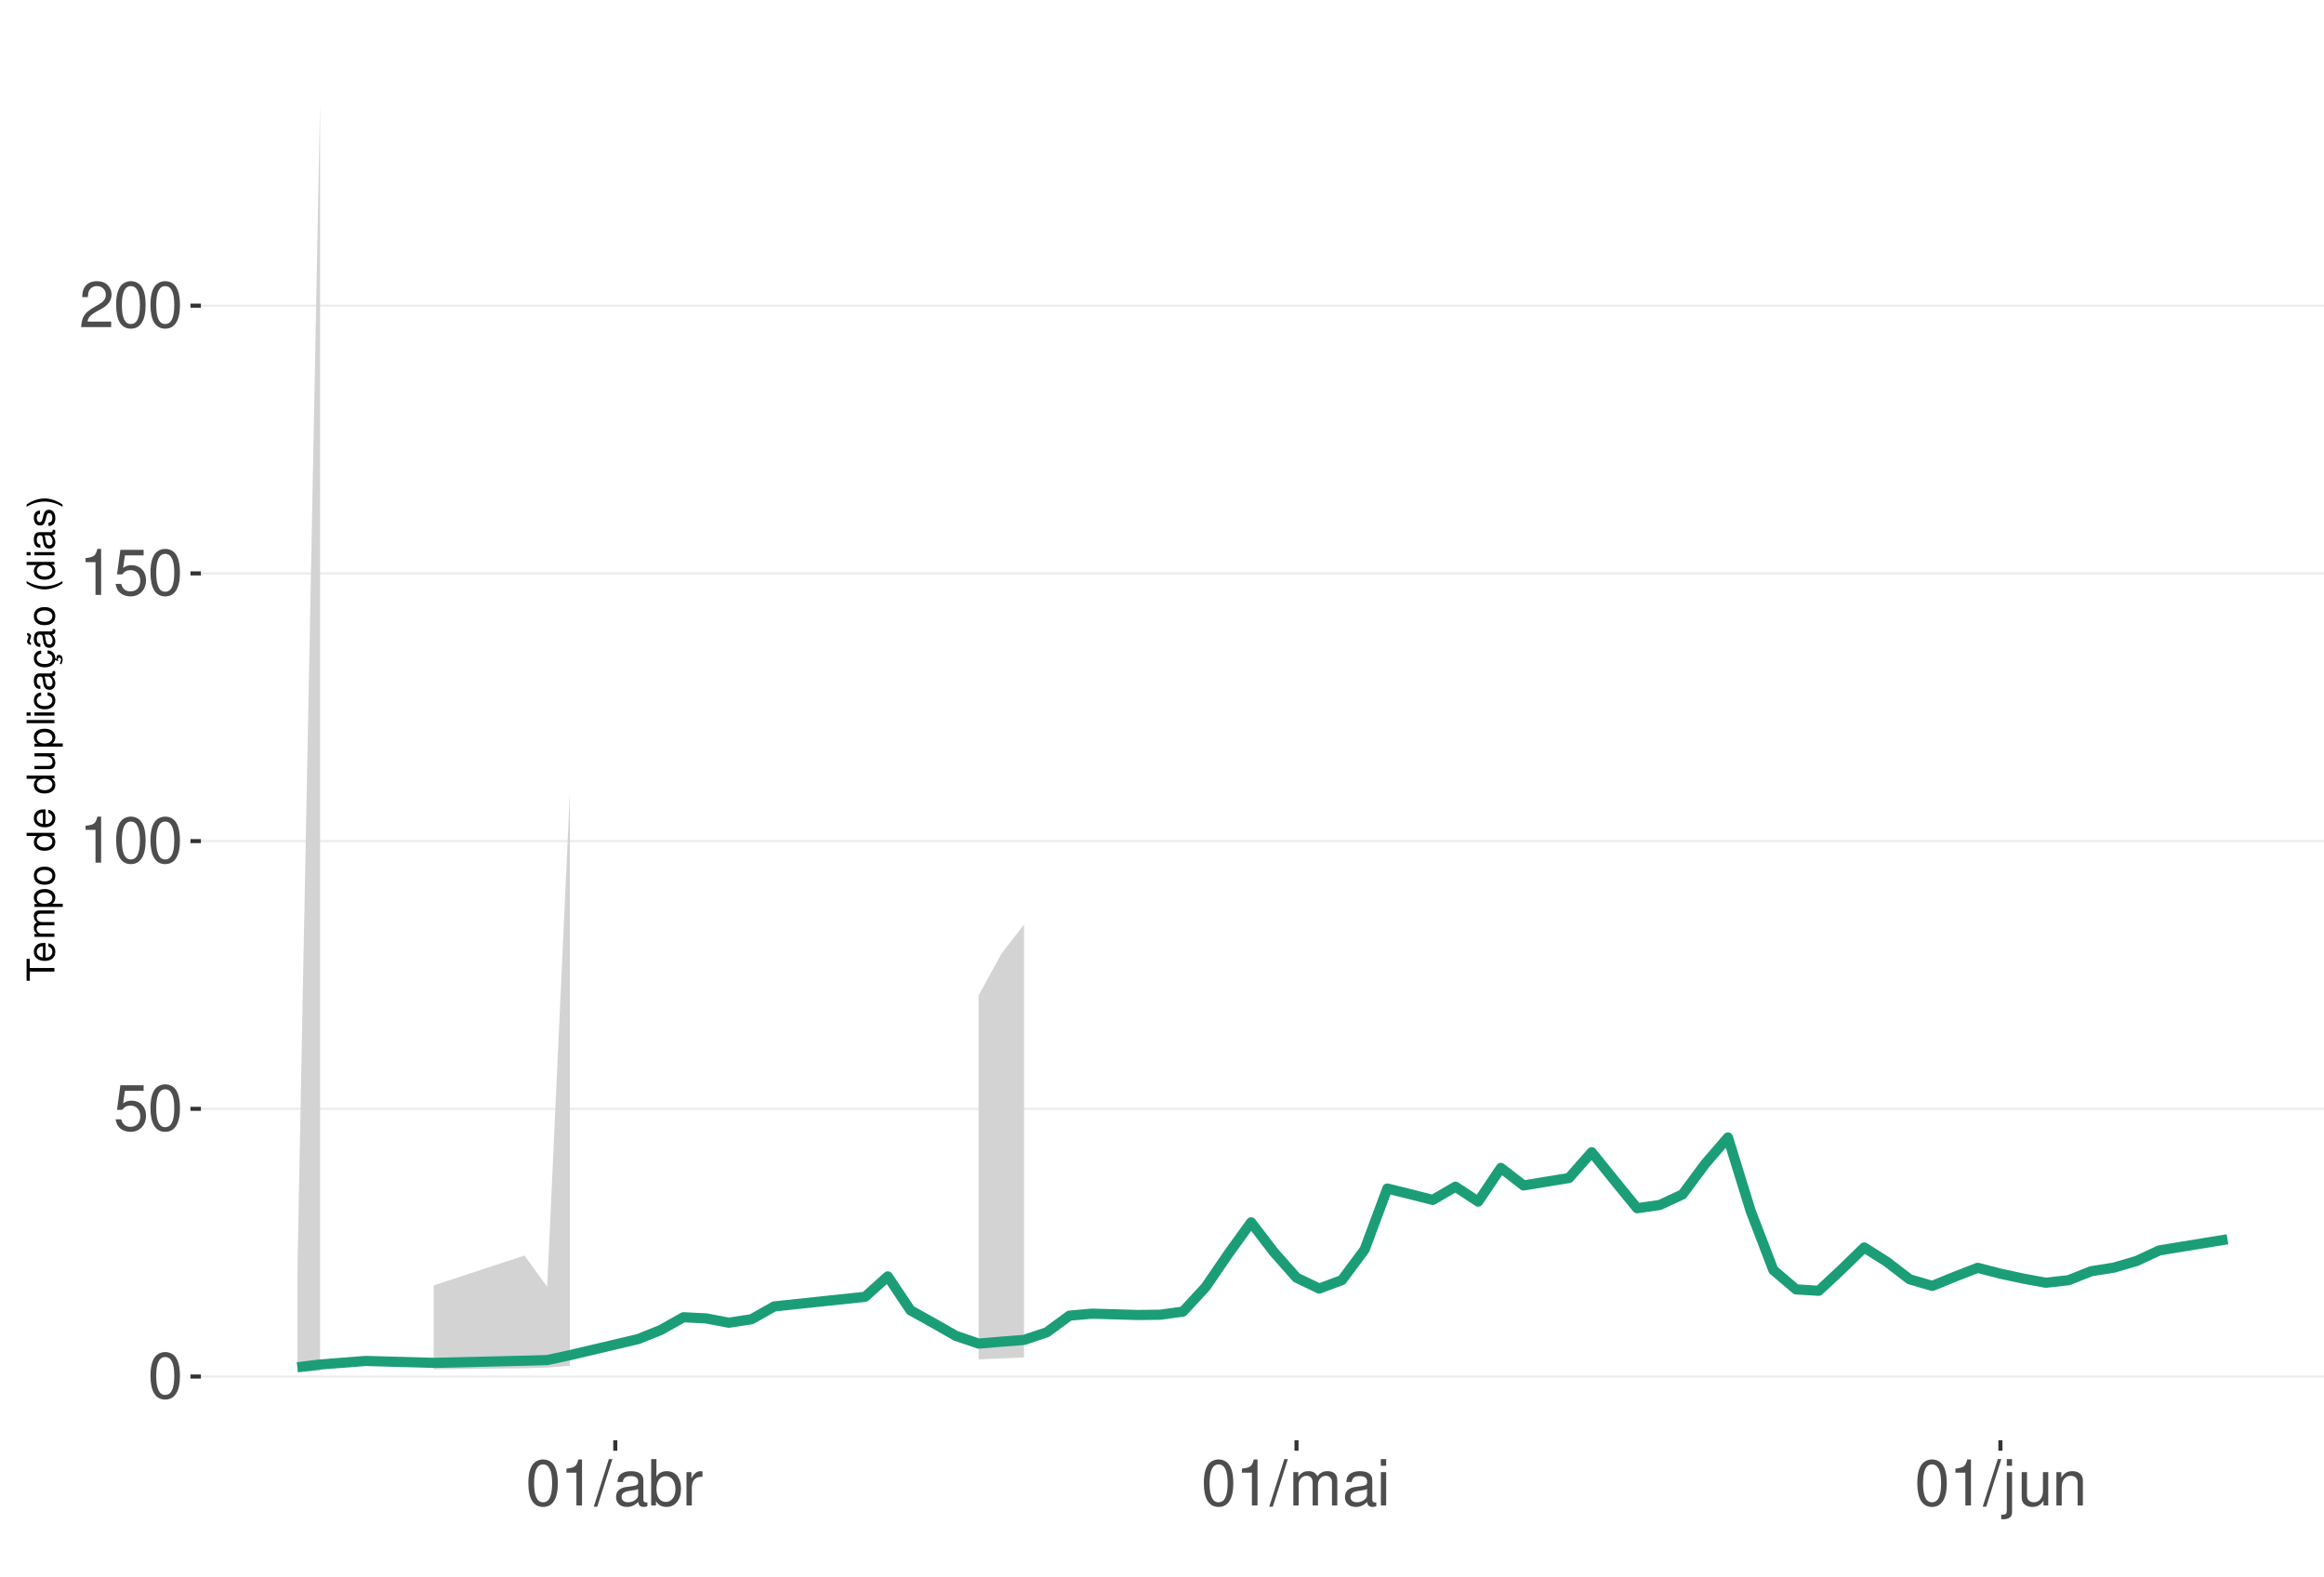
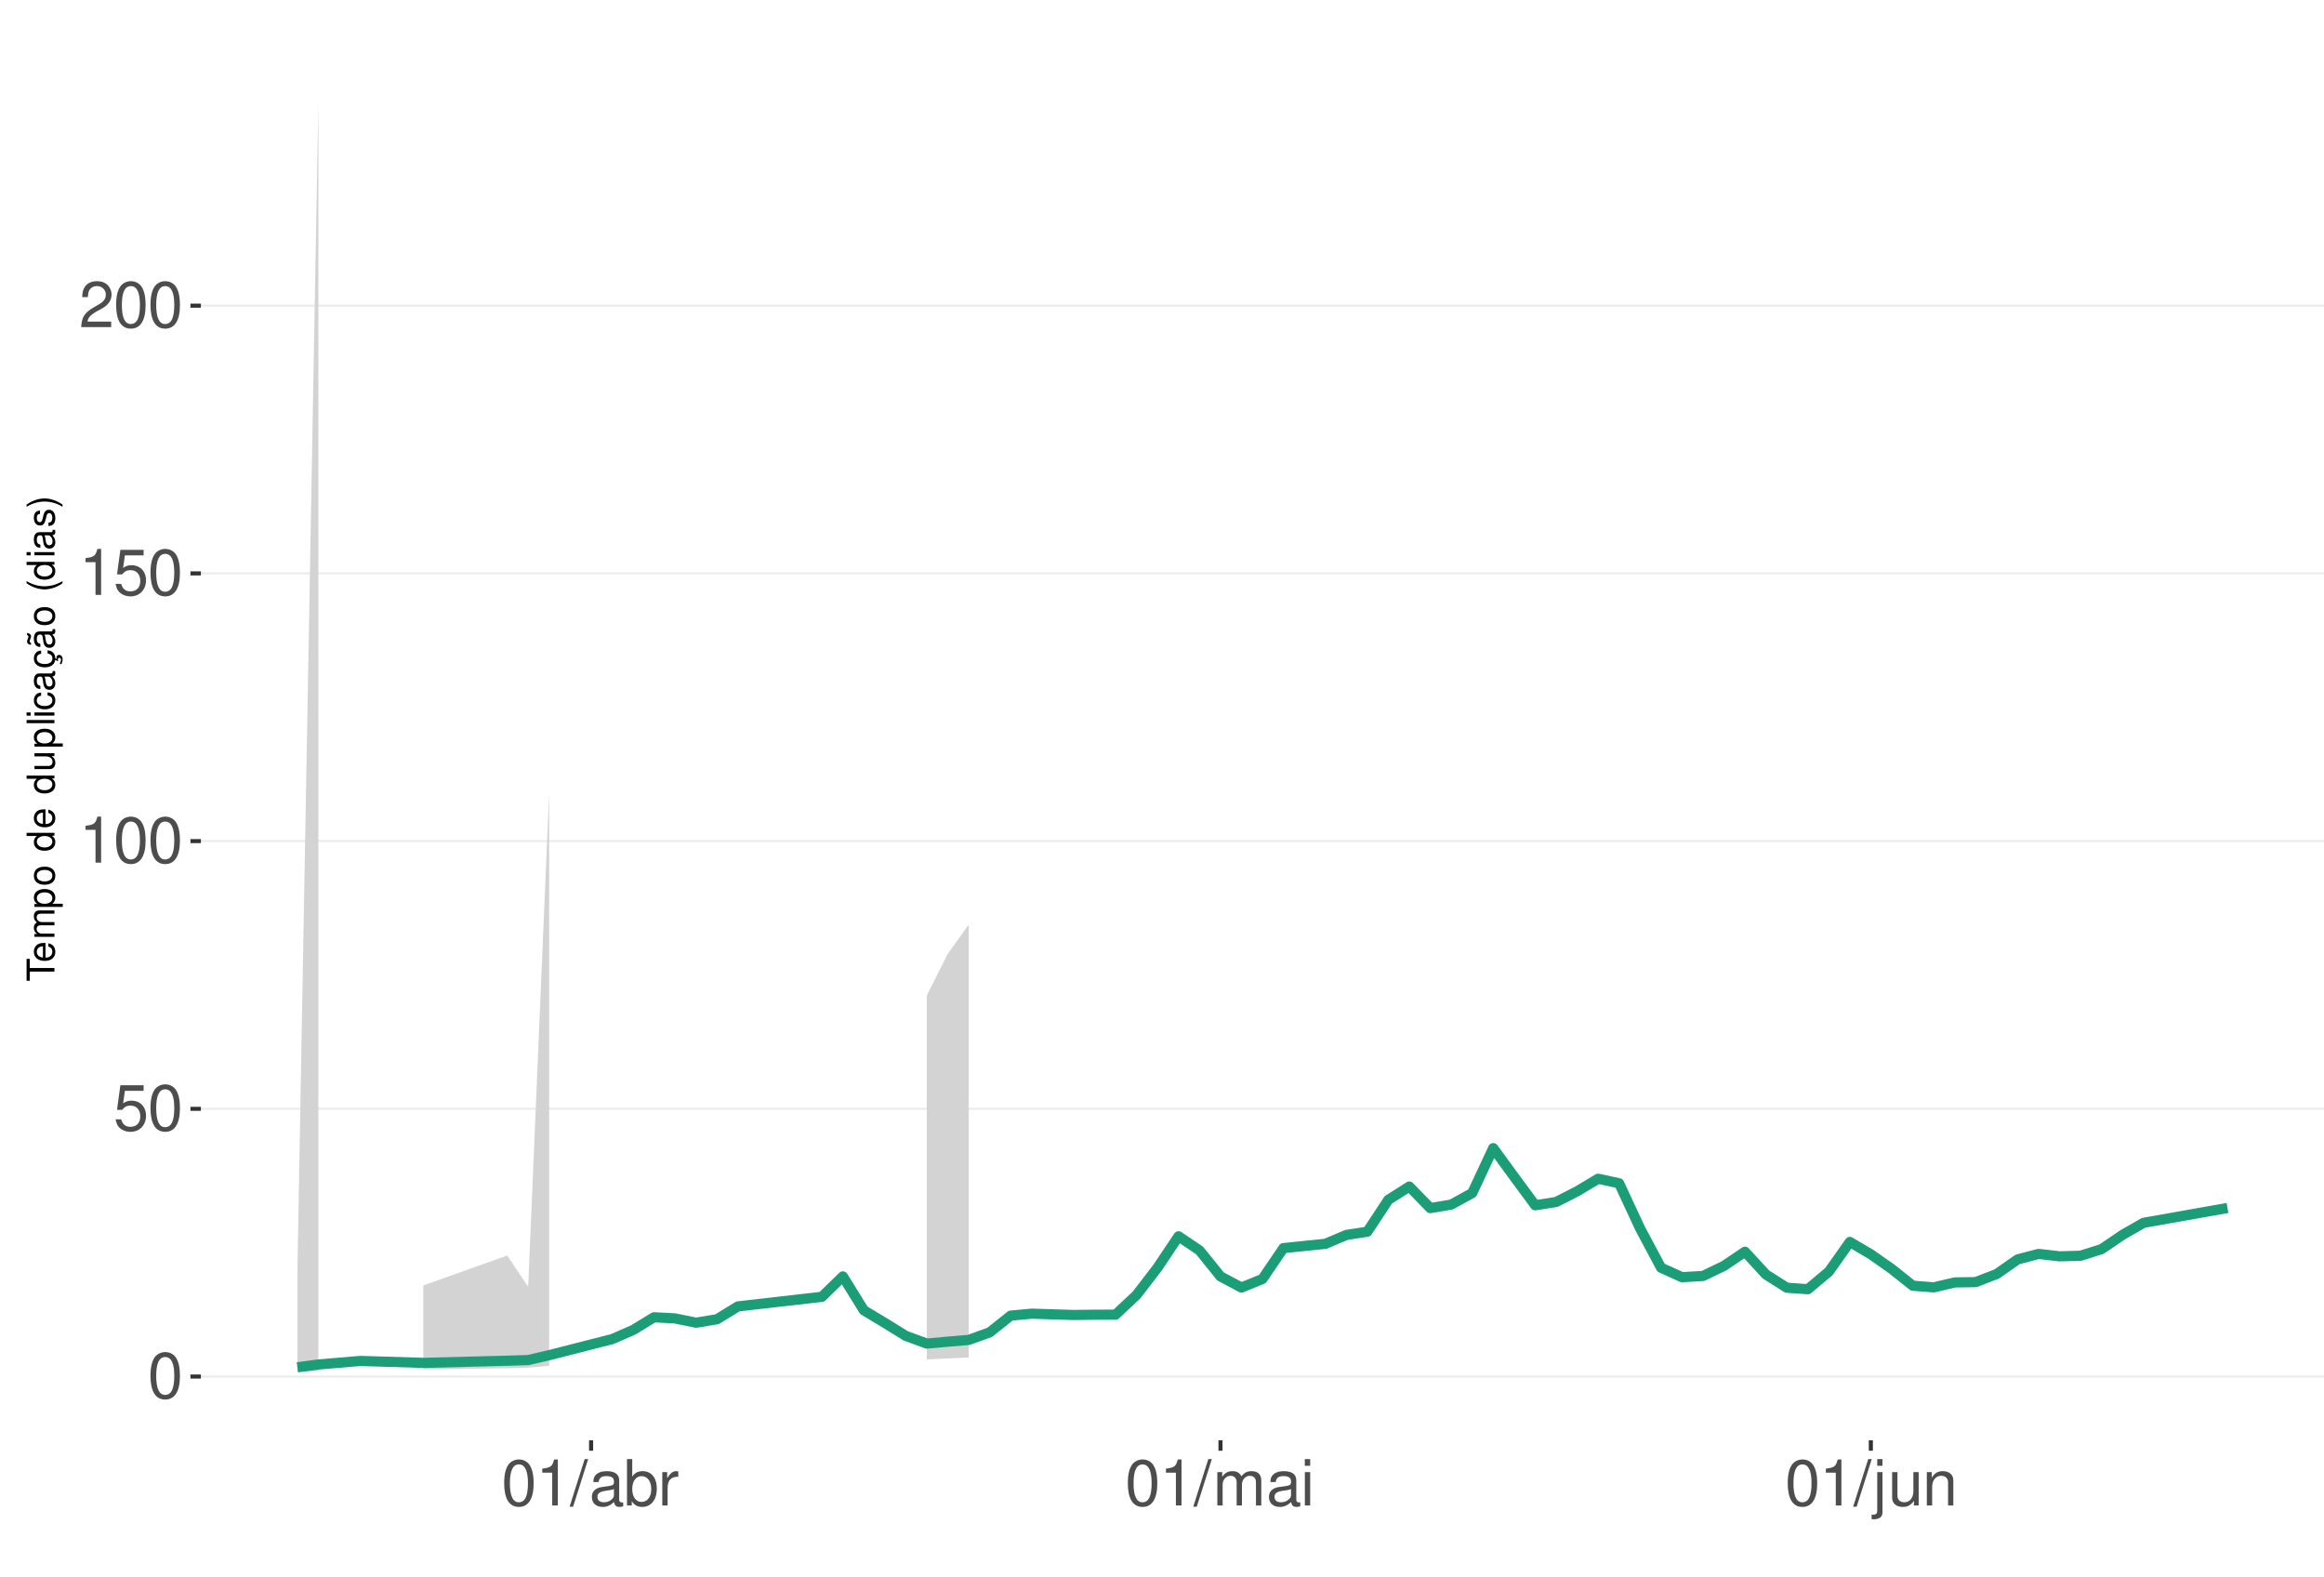
<svg xmlns="http://www.w3.org/2000/svg" xmlns:xlink="http://www.w3.org/1999/xlink" width="609pt" height="413pt" viewBox="0 0 609 413" version="1.1">
  <defs>
    <g>
      <symbol overflow="visible" id="glyph0-0">
        <path style="stroke:none;" d="" />
      </symbol>
      <symbol overflow="visible" id="glyph0-1">
        <path style="stroke:none;" d="M 4.578 -12.047 C 3.484 -12.047 2.484 -11.547 1.859 -10.734 C 1.094 -9.656 0.719 -8.062 0.719 -5.828 C 0.719 -1.766 2.047 0.391 4.578 0.391 C 7.078 0.391 8.438 -1.766 8.438 -5.734 C 8.438 -8.062 8.078 -9.625 7.297 -10.734 C 6.672 -11.562 5.703 -12.047 4.578 -12.047 Z M 4.578 -10.75 C 6.156 -10.75 6.953 -9.125 6.953 -5.859 C 6.953 -2.438 6.172 -0.828 4.547 -0.828 C 3 -0.828 2.219 -2.5 2.219 -5.812 C 2.219 -9.125 3 -10.75 4.578 -10.75 Z M 4.578 -10.75 " />
      </symbol>
      <symbol overflow="visible" id="glyph0-2">
        <path style="stroke:none;" d="M 7.922 -11.812 L 1.828 -11.812 L 0.953 -5.375 L 2.297 -5.375 C 2.984 -6.203 3.547 -6.484 4.484 -6.484 C 6.062 -6.484 7.047 -5.391 7.047 -3.641 C 7.047 -1.953 6.062 -0.922 4.469 -0.922 C 3.188 -0.922 2.406 -1.562 2.047 -2.891 L 0.578 -2.891 C 0.781 -1.938 0.953 -1.469 1.297 -1.031 C 1.969 -0.141 3.172 0.391 4.5 0.391 C 6.875 0.391 8.547 -1.344 8.547 -3.844 C 8.547 -6.172 7 -7.781 4.734 -7.781 C 3.891 -7.781 3.234 -7.562 2.547 -7.062 L 3.016 -10.359 L 7.922 -10.359 Z M 7.922 -11.812 " />
      </symbol>
      <symbol overflow="visible" id="glyph0-3">
        <path style="stroke:none;" d="M 4.312 -8.578 L 4.312 0 L 5.781 0 L 5.781 -12.047 L 4.812 -12.047 C 4.297 -10.188 3.969 -9.938 1.703 -9.641 L 1.703 -8.578 Z M 4.312 -8.578 " />
      </symbol>
      <symbol overflow="visible" id="glyph0-4">
        <path style="stroke:none;" d="M 8.422 -1.453 L 2.219 -1.453 C 2.359 -2.453 2.891 -3.078 4.344 -3.969 L 6.016 -4.891 C 7.656 -5.812 8.516 -7.047 8.516 -8.531 C 8.516 -9.531 8.109 -10.453 7.406 -11.109 C 6.719 -11.75 5.844 -12.047 4.734 -12.047 C 3.234 -12.047 2.109 -11.516 1.469 -10.484 C 1.047 -9.844 0.859 -9.094 0.828 -7.875 L 2.297 -7.875 C 2.344 -8.688 2.453 -9.172 2.641 -9.578 C 3.031 -10.312 3.797 -10.766 4.688 -10.766 C 6.016 -10.766 7.016 -9.797 7.016 -8.5 C 7.016 -7.531 6.469 -6.703 5.406 -6.094 L 3.875 -5.203 C 1.422 -3.781 0.703 -2.641 0.562 -0.016 L 8.422 -0.016 Z M 8.422 -1.453 " />
      </symbol>
      <symbol overflow="visible" id="glyph0-5">
        <path style="stroke:none;" d="M 3.812 -12.141 L -0.141 0.328 L 0.781 0.328 L 4.734 -12.141 Z M 3.812 -12.141 " />
      </symbol>
      <symbol overflow="visible" id="glyph0-6">
        <path style="stroke:none;" d="M 8.906 -0.812 C 8.766 -0.781 8.688 -0.781 8.609 -0.781 C 8.125 -0.781 7.859 -1.031 7.859 -1.469 L 7.859 -6.594 C 7.859 -8.141 6.734 -8.984 4.578 -8.984 C 3.297 -8.984 2.281 -8.609 1.688 -7.969 C 1.281 -7.516 1.109 -7.016 1.078 -6.141 L 2.484 -6.141 C 2.594 -7.219 3.234 -7.688 4.531 -7.688 C 5.797 -7.688 6.484 -7.234 6.484 -6.391 L 6.484 -6.031 C 6.469 -5.438 6.156 -5.219 5.031 -5.062 C 3.062 -4.812 2.766 -4.75 2.234 -4.531 C 1.219 -4.094 0.703 -3.328 0.703 -2.203 C 0.703 -0.609 1.797 0.391 3.562 0.391 C 4.656 0.391 5.547 0 6.531 -0.906 C 6.625 0 7.062 0.391 7.969 0.391 C 8.266 0.391 8.438 0.344 8.906 0.234 Z M 6.484 -2.75 C 6.484 -2.281 6.344 -2 5.922 -1.609 C 5.359 -1.094 4.688 -0.828 3.859 -0.828 C 2.781 -0.828 2.156 -1.344 2.156 -2.234 C 2.156 -3.141 2.75 -3.609 4.25 -3.828 C 5.734 -4.031 6.016 -4.094 6.484 -4.312 Z M 6.484 -2.75 " />
      </symbol>
      <symbol overflow="visible" id="glyph0-7">
        <path style="stroke:none;" d="M 0.906 -12.141 L 0.906 0 L 2.156 0 L 2.156 -1.109 C 2.812 -0.094 3.703 0.391 4.906 0.391 C 7.219 0.391 8.719 -1.5 8.719 -4.391 C 8.719 -7.234 7.297 -8.984 4.984 -8.984 C 3.781 -8.984 2.938 -8.531 2.281 -7.547 L 2.281 -12.141 Z M 4.719 -7.672 C 6.266 -7.672 7.266 -6.328 7.266 -4.25 C 7.266 -2.266 6.234 -0.922 4.719 -0.922 C 3.234 -0.922 2.281 -2.25 2.281 -4.297 C 2.281 -6.344 3.234 -7.672 4.719 -7.672 Z M 4.719 -7.672 " />
      </symbol>
      <symbol overflow="visible" id="glyph0-8">
        <path style="stroke:none;" d="M 1.156 -8.734 L 1.156 0 L 2.547 0 L 2.547 -4.531 C 2.562 -6.625 3.438 -7.562 5.344 -7.516 L 5.344 -8.922 C 5.109 -8.969 4.984 -8.984 4.812 -8.984 C 3.922 -8.984 3.234 -8.438 2.438 -7.141 L 2.438 -8.734 Z M 1.156 -8.734 " />
      </symbol>
      <symbol overflow="visible" id="glyph0-9">
        <path style="stroke:none;" d="M 1.172 -8.734 L 1.172 0 L 2.562 0 L 2.562 -5.484 C 2.562 -6.75 3.484 -7.766 4.609 -7.766 C 5.641 -7.766 6.234 -7.125 6.234 -6.016 L 6.234 0 L 7.625 0 L 7.625 -5.484 C 7.625 -6.75 8.547 -7.766 9.672 -7.766 C 10.688 -7.766 11.297 -7.109 11.297 -6.016 L 11.297 0 L 12.688 0 L 12.688 -6.547 C 12.688 -8.109 11.797 -8.984 10.156 -8.984 C 9 -8.984 8.297 -8.625 7.484 -7.641 C 6.969 -8.578 6.266 -8.984 5.125 -8.984 C 3.969 -8.984 3.188 -8.547 2.453 -7.5 L 2.453 -8.734 Z M 1.172 -8.734 " />
      </symbol>
      <symbol overflow="visible" id="glyph0-10">
        <path style="stroke:none;" d="M 2.5 -8.734 L 1.109 -8.734 L 1.109 0 L 2.5 0 Z M 2.5 -12.141 L 1.094 -12.141 L 1.094 -10.391 L 2.5 -10.391 Z M 2.5 -12.141 " />
      </symbol>
      <symbol overflow="visible" id="glyph0-11">
        <path style="stroke:none;" d="M 1.172 -8.734 L 1.172 1.266 C 1.172 2.125 0.906 2.422 0.031 2.422 C -0.062 2.422 -0.109 2.422 -0.297 2.406 L -0.297 3.578 C -0.141 3.609 -0.047 3.625 0.172 3.625 C 1.734 3.625 2.547 3.016 2.547 1.812 L 2.547 -8.734 Z M 2.547 -12.141 L 1.172 -12.141 L 1.172 -10.391 L 2.547 -10.391 Z M 2.547 -12.141 " />
      </symbol>
      <symbol overflow="visible" id="glyph0-12">
        <path style="stroke:none;" d="M 8.031 0 L 8.031 -8.734 L 6.641 -8.734 L 6.641 -3.781 C 6.641 -2 5.719 -0.828 4.266 -0.828 C 3.172 -0.828 2.469 -1.5 2.469 -2.547 L 2.469 -8.734 L 1.078 -8.734 L 1.078 -2 C 1.078 -0.547 2.172 0.391 3.859 0.391 C 5.141 0.391 5.969 -0.062 6.781 -1.219 L 6.781 0 Z M 8.031 0 " />
      </symbol>
      <symbol overflow="visible" id="glyph0-13">
        <path style="stroke:none;" d="M 1.172 -8.734 L 1.172 0 L 2.562 0 L 2.562 -4.812 C 2.562 -6.594 3.5 -7.766 4.938 -7.766 C 6.031 -7.766 6.734 -7.094 6.734 -6.047 L 6.734 0 L 8.109 0 L 8.109 -6.594 C 8.109 -8.047 7.031 -8.984 5.344 -8.984 C 4.047 -8.984 3.219 -8.484 2.453 -7.266 L 2.453 -8.734 Z M 1.172 -8.734 " />
      </symbol>
      <symbol overflow="visible" id="glyph1-0">
        <path style="stroke:none;" d="" />
      </symbol>
      <symbol overflow="visible" id="glyph1-1">
        <path style="stroke:none;" d="M -6.469 -3.547 L -6.469 -5.938 L -7.297 -5.938 L -7.297 -0.203 L -6.469 -0.203 L -6.469 -2.609 L 0 -2.609 L 0 -3.547 Z M -6.469 -3.547 " />
      </symbol>
      <symbol overflow="visible" id="glyph1-2">
        <path style="stroke:none;" d="M -2.344 -5.125 C -3.141 -5.125 -3.625 -5.062 -4.016 -4.922 C -4.875 -4.578 -5.391 -3.781 -5.391 -2.797 C -5.391 -1.344 -4.281 -0.406 -2.547 -0.406 C -0.812 -0.406 0.234 -1.297 0.234 -2.781 C 0.234 -3.984 -0.453 -4.812 -1.594 -5.016 L -1.594 -4.188 C -0.906 -3.953 -0.547 -3.484 -0.547 -2.812 C -0.547 -2.281 -0.781 -1.828 -1.219 -1.547 C -1.516 -1.344 -1.812 -1.281 -2.344 -1.266 Z M -3.016 -1.297 C -3.984 -1.359 -4.625 -1.953 -4.625 -2.797 C -4.625 -3.641 -3.953 -4.234 -3.016 -4.234 Z M -3.016 -1.297 " />
      </symbol>
      <symbol overflow="visible" id="glyph1-3">
        <path style="stroke:none;" d="M -5.234 -0.703 L 0 -0.703 L 0 -1.547 L -3.297 -1.547 C -4.047 -1.547 -4.656 -2.094 -4.656 -2.766 C -4.656 -3.391 -4.281 -3.734 -3.609 -3.734 L 0 -3.734 L 0 -4.578 L -3.297 -4.578 C -4.047 -4.578 -4.656 -5.125 -4.656 -5.812 C -4.656 -6.422 -4.266 -6.781 -3.609 -6.781 L 0 -6.781 L 0 -7.625 L -3.938 -7.625 C -4.875 -7.625 -5.391 -7.078 -5.391 -6.094 C -5.391 -5.406 -5.188 -4.984 -4.594 -4.484 C -5.156 -4.188 -5.391 -3.766 -5.391 -3.078 C -5.391 -2.375 -5.125 -1.906 -4.5 -1.469 L -5.234 -1.469 Z M -5.234 -0.703 " />
      </symbol>
      <symbol overflow="visible" id="glyph1-4">
        <path style="stroke:none;" d="M 2.188 -0.547 L 2.188 -1.375 L -0.547 -1.375 C -0.016 -1.812 0.234 -2.312 0.234 -2.984 C 0.234 -4.344 -0.859 -5.234 -2.531 -5.234 C -4.297 -5.234 -5.391 -4.375 -5.391 -2.984 C -5.391 -2.266 -5.062 -1.703 -4.453 -1.312 L -5.234 -1.312 L -5.234 -0.547 Z M -4.609 -2.844 C -4.609 -3.766 -3.797 -4.359 -2.547 -4.359 C -1.359 -4.359 -0.547 -3.75 -0.547 -2.844 C -0.547 -1.953 -1.344 -1.375 -2.578 -1.375 C -3.812 -1.375 -4.609 -1.953 -4.609 -2.844 Z M -4.609 -2.844 " />
      </symbol>
      <symbol overflow="visible" id="glyph1-5">
        <path style="stroke:none;" d="M -5.391 -2.719 C -5.391 -1.234 -4.344 -0.359 -2.578 -0.359 C -0.812 -0.359 0.234 -1.234 0.234 -2.734 C 0.234 -4.203 -0.812 -5.094 -2.547 -5.094 C -4.359 -5.094 -5.391 -4.234 -5.391 -2.719 Z M -4.625 -2.734 C -4.625 -3.672 -3.844 -4.234 -2.547 -4.234 C -1.312 -4.234 -0.547 -3.656 -0.547 -2.734 C -0.547 -1.797 -1.312 -1.234 -2.578 -1.234 C -3.844 -1.234 -4.625 -1.797 -4.625 -2.734 Z M -4.625 -2.734 " />
      </symbol>
      <symbol overflow="visible" id="glyph1-6">
        <path style="stroke:none;" d="" />
      </symbol>
      <symbol overflow="visible" id="glyph1-7">
        <path style="stroke:none;" d="M -7.297 -4.953 L -7.297 -4.125 L -4.578 -4.125 C -5.109 -3.766 -5.391 -3.203 -5.391 -2.516 C -5.391 -1.156 -4.297 -0.266 -2.625 -0.266 C -0.859 -0.266 0.234 -1.125 0.234 -2.547 C 0.234 -3.266 -0.047 -3.766 -0.688 -4.203 L 0 -4.203 L 0 -4.953 Z M -4.609 -2.656 C -4.609 -3.547 -3.812 -4.125 -2.562 -4.125 C -1.344 -4.125 -0.547 -3.547 -0.547 -2.656 C -0.547 -1.734 -1.359 -1.125 -2.578 -1.125 C -3.797 -1.125 -4.609 -1.734 -4.609 -2.656 Z M -4.609 -2.656 " />
      </symbol>
      <symbol overflow="visible" id="glyph1-8">
        <path style="stroke:none;" d="M 0 -4.812 L -5.234 -4.812 L -5.234 -3.984 L -2.266 -3.984 C -1.203 -3.984 -0.5 -3.438 -0.5 -2.562 C -0.5 -1.906 -0.906 -1.484 -1.531 -1.484 L -5.234 -1.484 L -5.234 -0.656 L -1.203 -0.656 C -0.328 -0.656 0.234 -1.297 0.234 -2.312 C 0.234 -3.094 -0.047 -3.578 -0.734 -4.062 L 0 -4.062 Z M 0 -4.812 " />
      </symbol>
      <symbol overflow="visible" id="glyph1-9">
        <path style="stroke:none;" d="M -7.297 -1.516 L -7.297 -0.688 L 0 -0.688 L 0 -1.516 Z M -7.297 -1.516 " />
      </symbol>
      <symbol overflow="visible" id="glyph1-10">
        <path style="stroke:none;" d="M -5.234 -1.5 L -5.234 -0.672 L 0 -0.672 L 0 -1.5 Z M -7.297 -1.5 L -7.297 -0.656 L -6.234 -0.656 L -6.234 -1.5 Z M -7.297 -1.5 " />
      </symbol>
      <symbol overflow="visible" id="glyph1-11">
        <path style="stroke:none;" d="M -3.484 -4.703 C -3.984 -4.672 -4.312 -4.562 -4.609 -4.359 C -5.094 -4 -5.391 -3.375 -5.391 -2.641 C -5.391 -1.219 -4.266 -0.312 -2.531 -0.312 C -0.844 -0.312 0.234 -1.203 0.234 -2.625 C 0.234 -3.875 -0.516 -4.672 -1.797 -4.766 L -1.797 -3.938 C -0.953 -3.797 -0.547 -3.359 -0.547 -2.656 C -0.547 -1.734 -1.297 -1.188 -2.531 -1.188 C -3.844 -1.188 -4.625 -1.719 -4.625 -2.625 C -4.625 -3.328 -4.203 -3.766 -3.484 -3.875 Z M -3.484 -4.703 " />
      </symbol>
      <symbol overflow="visible" id="glyph1-12">
        <path style="stroke:none;" d="M -0.484 -5.344 C -0.469 -5.266 -0.469 -5.219 -0.469 -5.172 C -0.469 -4.875 -0.625 -4.719 -0.875 -4.719 L -3.953 -4.719 C -4.891 -4.719 -5.391 -4.047 -5.391 -2.75 C -5.391 -1.984 -5.172 -1.375 -4.781 -1.016 C -4.516 -0.766 -4.203 -0.672 -3.688 -0.656 L -3.688 -1.484 C -4.328 -1.562 -4.625 -1.938 -4.625 -2.719 C -4.625 -3.484 -4.344 -3.891 -3.844 -3.891 L -3.625 -3.891 C -3.266 -3.875 -3.125 -3.703 -3.047 -3.016 C -2.891 -1.844 -2.844 -1.656 -2.719 -1.344 C -2.453 -0.734 -2 -0.422 -1.312 -0.422 C -0.375 -0.422 0.234 -1.078 0.234 -2.141 C 0.234 -2.797 0 -3.328 -0.547 -3.922 C 0 -3.984 0.234 -4.234 0.234 -4.781 C 0.234 -4.953 0.203 -5.062 0.141 -5.344 Z M -1.656 -3.891 C -1.375 -3.891 -1.203 -3.812 -0.969 -3.562 C -0.656 -3.219 -0.5 -2.812 -0.5 -2.312 C -0.5 -1.672 -0.812 -1.297 -1.344 -1.297 C -1.891 -1.297 -2.172 -1.656 -2.297 -2.547 C -2.422 -3.438 -2.453 -3.609 -2.594 -3.891 Z M -1.656 -3.891 " />
      </symbol>
      <symbol overflow="visible" id="glyph1-13">
        <path style="stroke:none;" d="M 0.234 -2.641 C 0.234 -3.875 -0.547 -4.703 -1.797 -4.766 L -1.797 -3.938 C -0.953 -3.797 -0.531 -3.359 -0.531 -2.656 C -0.531 -1.734 -1.281 -1.188 -2.516 -1.188 C -3.844 -1.188 -4.625 -1.719 -4.625 -2.625 C -4.625 -3.328 -4.203 -3.766 -3.484 -3.875 L -3.484 -4.703 C -3.984 -4.672 -4.312 -4.562 -4.609 -4.359 C -5.094 -4 -5.391 -3.375 -5.391 -2.641 C -5.391 -1.219 -4.266 -0.312 -2.531 -0.312 C -1.469 -0.312 -0.625 -0.672 -0.156 -1.312 C 0.047 -1.594 0.125 -1.812 0.203 -2.25 L 0.922 -1.938 L 0.984 -2.062 C 0.938 -2.188 0.906 -2.25 0.906 -2.375 C 0.906 -2.656 1.047 -2.828 1.281 -2.828 C 1.547 -2.828 1.734 -2.594 1.734 -2.297 C 1.734 -2.031 1.672 -1.844 1.438 -1.406 L 1.406 -1.312 L 1.812 -1.094 C 2.078 -1.75 2.141 -1.953 2.141 -2.344 C 2.141 -3.109 1.781 -3.578 1.203 -3.578 C 0.781 -3.578 0.547 -3.297 0.547 -2.797 C 0.547 -2.703 0.547 -2.641 0.562 -2.516 Z M 0.234 -2.641 " />
      </symbol>
      <symbol overflow="visible" id="glyph1-14">
        <path style="stroke:none;" d="M -0.484 -5.344 C -0.469 -5.266 -0.469 -5.219 -0.469 -5.172 C -0.469 -4.875 -0.625 -4.719 -0.875 -4.719 L -3.953 -4.719 C -4.891 -4.719 -5.391 -4.047 -5.391 -2.75 C -5.391 -1.984 -5.172 -1.375 -4.781 -1.016 C -4.516 -0.766 -4.203 -0.672 -3.688 -0.656 L -3.688 -1.484 C -4.328 -1.562 -4.625 -1.938 -4.625 -2.719 C -4.625 -3.484 -4.344 -3.891 -3.844 -3.891 L -3.625 -3.891 C -3.266 -3.875 -3.125 -3.703 -3.047 -3.016 C -2.891 -1.844 -2.844 -1.656 -2.719 -1.344 C -2.453 -0.734 -2 -0.422 -1.312 -0.422 C -0.375 -0.422 0.234 -1.078 0.234 -2.141 C 0.234 -2.797 0 -3.328 -0.547 -3.922 C 0 -3.984 0.234 -4.234 0.234 -4.781 C 0.234 -4.953 0.203 -5.062 0.141 -5.344 Z M -1.656 -3.891 C -1.375 -3.891 -1.203 -3.812 -0.969 -3.562 C -0.656 -3.219 -0.5 -2.812 -0.5 -2.312 C -0.5 -1.672 -0.812 -1.297 -1.344 -1.297 C -1.891 -1.297 -2.172 -1.656 -2.297 -2.547 C -2.422 -3.438 -2.453 -3.609 -2.594 -3.891 Z M -7.172 -3.75 C -6.922 -3.672 -6.812 -3.547 -6.812 -3.375 C -6.812 -3.25 -6.875 -2.984 -6.984 -2.734 C -7.156 -2.312 -7.172 -2.25 -7.172 -2.047 C -7.172 -1.594 -6.797 -1.297 -6.141 -1.188 L -6.141 -1.766 C -6.375 -1.812 -6.5 -1.938 -6.5 -2.094 C -6.5 -2.203 -6.469 -2.344 -6.375 -2.578 C -6.156 -3.156 -6.125 -3.234 -6.125 -3.438 C -6.125 -3.922 -6.484 -4.219 -7.172 -4.312 Z M -7.172 -3.75 " />
      </symbol>
      <symbol overflow="visible" id="glyph1-15">
        <path style="stroke:none;" d="M -7.297 -2.359 C -5.984 -1.359 -4.156 -0.734 -2.594 -0.734 C -1.016 -0.734 0.812 -1.359 2.125 -2.359 L 2.125 -2.906 C 0.688 -2.031 -0.984 -1.547 -2.594 -1.547 C -4.188 -1.547 -5.875 -2.031 -7.297 -2.906 Z M -7.297 -2.359 " />
      </symbol>
      <symbol overflow="visible" id="glyph1-16">
        <path style="stroke:none;" d="M -3.781 -4.375 C -4.812 -4.375 -5.391 -3.688 -5.391 -2.484 C -5.391 -1.266 -4.766 -0.469 -3.797 -0.469 C -2.969 -0.469 -2.578 -0.891 -2.281 -2.125 L -2.094 -2.906 C -1.953 -3.484 -1.734 -3.719 -1.375 -3.719 C -0.875 -3.719 -0.547 -3.234 -0.547 -2.5 C -0.547 -2.047 -0.672 -1.672 -0.891 -1.453 C -1.047 -1.328 -1.188 -1.266 -1.562 -1.219 L -1.562 -0.344 C -0.344 -0.375 0.234 -1.062 0.234 -2.438 C 0.234 -3.75 -0.422 -4.594 -1.438 -4.594 C -2.203 -4.594 -2.641 -4.156 -2.891 -3.109 L -3.078 -2.312 C -3.234 -1.625 -3.453 -1.344 -3.828 -1.344 C -4.312 -1.344 -4.625 -1.766 -4.625 -2.453 C -4.625 -3.125 -4.328 -3.484 -3.781 -3.5 Z M -3.781 -4.375 " />
      </symbol>
      <symbol overflow="visible" id="glyph1-17">
        <path style="stroke:none;" d="M 2.125 -0.938 C 0.812 -1.938 -1.016 -2.562 -2.578 -2.562 C -4.156 -2.562 -5.984 -1.938 -7.297 -0.938 L -7.297 -0.375 C -5.859 -1.266 -4.188 -1.75 -2.578 -1.75 C -0.984 -1.75 0.703 -1.266 2.125 -0.375 Z M 2.125 -0.938 " />
      </symbol>
    </g>
    <clipPath id="clip1">
      <path d="M 52.645 9.961 L 609 9.961 L 609 377.328 L 52.645 377.328 Z M 52.645 9.961 " />
    </clipPath>
    <clipPath id="clip2">
      <path d="M 52.645 360 L 609 360 L 609 361 L 52.645 361 Z M 52.645 360 " />
    </clipPath>
    <clipPath id="clip3">
      <path d="M 52.645 290 L 609 290 L 609 291 L 52.645 291 Z M 52.645 290 " />
    </clipPath>
    <clipPath id="clip4">
      <path d="M 52.645 220 L 609 220 L 609 221 L 52.645 221 Z M 52.645 220 " />
    </clipPath>
    <clipPath id="clip5">
      <path d="M 52.645 149 L 609 149 L 609 151 L 52.645 151 Z M 52.645 149 " />
    </clipPath>
    <clipPath id="clip6">
      <path d="M 52.645 79 L 609 79 L 609 81 L 52.645 81 Z M 52.645 79 " />
    </clipPath>
  </defs>
  <g id="surface94">
    <rect x="0" y="0" width="609" height="413" style="fill:rgb(100%,100%,100%);fill-opacity:1;stroke:none;" />
    <rect x="0" y="0" width="609" height="413" style="fill:rgb(100%,100%,100%);fill-opacity:1;stroke:none;" />
    <path style="fill:none;stroke-width:1.067;stroke-linecap:round;stroke-linejoin:round;stroke:rgb(100%,100%,100%);stroke-opacity:1;stroke-miterlimit:10;" d="M 0 413 L 609 413 L 609 0 L 0 0 Z M 0 413 " />
    <g clip-path="url(#clip1)" clip-rule="nonzero">
      <path style=" stroke:none;fill-rule:nonzero;fill:rgb(100%,100%,100%);fill-opacity:1;" d="M 52.645 377.328 L 609 377.328 L 609 9.961 L 52.645 9.961 Z M 52.645 377.328 " />
    </g>
    <g clip-path="url(#clip2)" clip-rule="nonzero">
      <path style="fill:none;stroke-width:0.533;stroke-linecap:butt;stroke-linejoin:round;stroke:rgb(92.157%,92.157%,92.157%);stroke-opacity:1;stroke-miterlimit:10;" d="M 52.645 360.629 L 609 360.629 " />
    </g>
    <g clip-path="url(#clip3)" clip-rule="nonzero">
      <path style="fill:none;stroke-width:0.533;stroke-linecap:butt;stroke-linejoin:round;stroke:rgb(92.157%,92.157%,92.157%);stroke-opacity:1;stroke-miterlimit:10;" d="M 52.645 290.492 L 609 290.492 " />
    </g>
    <g clip-path="url(#clip4)" clip-rule="nonzero">
      <path style="fill:none;stroke-width:0.533;stroke-linecap:butt;stroke-linejoin:round;stroke:rgb(92.157%,92.157%,92.157%);stroke-opacity:1;stroke-miterlimit:10;" d="M 52.645 220.352 L 609 220.352 " />
    </g>
    <g clip-path="url(#clip5)" clip-rule="nonzero">
      <path style="fill:none;stroke-width:0.533;stroke-linecap:butt;stroke-linejoin:round;stroke:rgb(92.157%,92.157%,92.157%);stroke-opacity:1;stroke-miterlimit:10;" d="M 52.645 150.215 L 609 150.215 " />
    </g>
    <g clip-path="url(#clip6)" clip-rule="nonzero">
      <path style="fill:none;stroke-width:0.533;stroke-linecap:butt;stroke-linejoin:round;stroke:rgb(92.157%,92.157%,92.157%);stroke-opacity:1;stroke-miterlimit:10;" d="M 52.645 80.074 L 609 80.074 " />
    </g>
-     <path style=" stroke:none;fill-rule:nonzero;fill:rgb(82.745%,82.745%,82.745%);fill-opacity:1;" d="M 77.934 333.02 L 83.883 26.66 L 83.883 359.102 L 77.934 359.434 Z M 77.934 333.02 " />
-     <path style=" stroke:none;fill-rule:nonzero;fill:rgb(82.745%,82.745%,82.745%);fill-opacity:1;" d="M 113.637 336.762 L 137.438 328.926 L 143.387 337.125 L 149.336 207.652 L 149.336 357.812 L 143.387 358.289 L 137.438 358.453 L 113.637 358.742 Z M 113.637 336.762 " />
-     <path style=" stroke:none;fill-rule:nonzero;fill:rgb(82.745%,82.745%,82.745%);fill-opacity:1;" d="M 256.445 260.809 L 262.395 249.902 L 268.344 242.223 L 268.344 355.648 L 262.395 355.887 L 256.445 356.141 Z M 256.445 260.809 " />
-     <path style="fill:none;stroke-width:2.667;stroke-linecap:butt;stroke-linejoin:round;stroke:rgb(10.588%,61.961%,46.667%);stroke-opacity:1;stroke-miterlimit:10;" d="M 77.934 358.203 L 83.883 357.469 L 95.785 356.543 L 113.637 357.047 L 137.438 356.484 L 143.387 356.312 L 149.336 355.031 L 167.188 350.828 L 173.141 348.441 L 179.09 345.098 L 185.039 345.398 L 190.988 346.527 L 196.941 345.617 L 202.891 342.254 L 226.691 339.746 L 232.641 334.395 L 238.594 343.273 L 244.543 346.582 L 250.492 349.973 L 256.445 351.996 L 262.395 351.496 L 268.344 351.035 L 274.293 349.047 L 280.246 344.672 L 286.195 344.156 L 298.098 344.504 L 304.047 344.434 L 309.996 343.613 L 315.945 337.176 L 321.898 328.469 L 327.848 320.234 L 333.797 328.008 L 339.746 334.719 L 345.699 337.59 L 351.648 335.367 L 357.598 327.359 L 363.551 311.375 L 369.5 312.84 L 375.449 314.355 L 381.398 310.895 L 387.352 314.801 L 393.301 305.973 L 399.25 310.562 L 405.203 309.59 L 411.152 308.617 L 417.102 301.867 L 423.051 309.242 L 429.004 316.535 L 434.953 315.68 L 440.902 312.914 L 446.855 304.891 L 452.805 298 L 458.754 317.23 L 464.703 332.727 L 470.656 337.789 L 476.605 338.156 L 482.555 332.602 L 488.508 326.812 L 494.457 330.578 L 500.406 335.145 L 506.355 336.883 L 512.309 334.453 L 518.258 332.145 L 524.207 333.68 L 530.16 334.965 L 536.109 336.055 L 542.059 335.391 L 548.008 333.035 L 553.961 332.09 L 559.91 330.344 L 565.859 327.582 L 571.809 326.609 L 577.762 325.637 L 583.711 324.664 " />
+     <path style=" stroke:none;fill-rule:nonzero;fill:rgb(82.745%,82.745%,82.745%);fill-opacity:1;" d="M 77.934 333.02 L 83.43 26.66 L 83.43 359.102 L 77.934 359.434 Z M 77.934 333.02 " />
+     <path style=" stroke:none;fill-rule:nonzero;fill:rgb(82.745%,82.745%,82.745%);fill-opacity:1;" d="M 110.918 336.762 L 132.91 328.926 L 138.406 337.125 L 143.906 207.652 L 143.906 357.812 L 138.406 358.289 L 132.91 358.453 L 110.918 358.742 Z M 110.918 336.762 " />
+     <path style=" stroke:none;fill-rule:nonzero;fill:rgb(82.745%,82.745%,82.745%);fill-opacity:1;" d="M 242.859 260.809 L 248.359 249.902 L 253.855 242.223 L 253.855 355.648 L 248.359 355.887 L 242.859 356.141 Z M 242.859 260.809 " />
+     <path style="fill:none;stroke-width:2.667;stroke-linecap:butt;stroke-linejoin:round;stroke:rgb(10.588%,61.961%,46.667%);stroke-opacity:1;stroke-miterlimit:10;" d="M 77.934 358.203 L 83.43 357.469 L 94.426 356.543 L 110.918 357.047 L 132.91 356.484 L 138.406 356.312 L 143.906 355.031 L 160.398 350.828 L 165.895 348.441 L 171.395 345.098 L 176.891 345.398 L 182.387 346.527 L 187.887 345.617 L 193.383 342.254 L 215.375 339.746 L 220.871 334.395 L 226.367 343.273 L 231.867 346.582 L 237.363 349.973 L 242.859 351.996 L 248.359 351.496 L 253.855 351.035 L 259.355 349.047 L 264.852 344.672 L 270.348 344.156 L 281.344 344.504 L 286.844 344.434 L 292.34 344.418 L 297.836 339.258 L 303.336 332.098 L 308.832 323.887 L 314.328 327.582 L 319.828 334.395 L 325.324 337.312 L 330.824 335.07 L 336.32 326.984 L 347.316 325.863 L 352.812 323.539 L 358.309 322.68 L 363.809 314.336 L 369.305 310.855 L 374.805 316.504 L 380.301 315.574 L 385.797 312.551 L 391.297 300.785 L 396.793 308.316 L 402.293 315.758 L 407.789 314.902 L 413.285 312.102 L 418.785 308.809 L 424.281 309.996 L 429.777 321.809 L 435.277 332.121 L 440.773 334.602 L 446.273 334.281 L 451.77 331.633 L 457.266 327.93 L 462.766 333.898 L 468.262 337.371 L 473.758 337.746 L 479.258 333.137 L 484.754 325.367 L 490.254 328.605 L 495.75 332.461 L 501.246 336.836 L 506.746 337.266 L 512.242 335.977 L 517.738 335.891 L 523.238 333.762 L 528.734 329.934 L 534.234 328.504 L 539.73 329.141 L 545.227 328.984 L 550.727 327.242 L 556.223 323.508 L 561.723 320.359 L 572.715 318.414 L 578.215 317.441 L 583.711 316.469 " />
    <g style="fill:rgb(30.196%,30.196%,30.196%);fill-opacity:1;">
      <use xlink:href="#glyph0-1" x="38.715" y="366.267" />
    </g>
    <g style="fill:rgb(30.196%,30.196%,30.196%);fill-opacity:1;">
      <use xlink:href="#glyph0-2" x="29.715" y="296.13" />
      <use xlink:href="#glyph0-1" x="38.715" y="296.13" />
    </g>
    <g style="fill:rgb(30.196%,30.196%,30.196%);fill-opacity:1;">
      <use xlink:href="#glyph0-3" x="20.715" y="225.989" />
      <use xlink:href="#glyph0-1" x="29.715" y="225.989" />
      <use xlink:href="#glyph0-1" x="38.715" y="225.989" />
    </g>
    <g style="fill:rgb(30.196%,30.196%,30.196%);fill-opacity:1;">
      <use xlink:href="#glyph0-3" x="20.715" y="155.853" />
      <use xlink:href="#glyph0-2" x="29.715" y="155.853" />
      <use xlink:href="#glyph0-1" x="38.715" y="155.853" />
    </g>
    <g style="fill:rgb(30.196%,30.196%,30.196%);fill-opacity:1;">
      <use xlink:href="#glyph0-4" x="20.715" y="85.712" />
      <use xlink:href="#glyph0-1" x="29.715" y="85.712" />
      <use xlink:href="#glyph0-1" x="38.715" y="85.712" />
    </g>
    <path style="fill:none;stroke-width:1.067;stroke-linecap:butt;stroke-linejoin:round;stroke:rgb(20%,20%,20%);stroke-opacity:1;stroke-miterlimit:10;" d="M 49.906 360.629 L 52.645 360.629 " />
    <path style="fill:none;stroke-width:1.067;stroke-linecap:butt;stroke-linejoin:round;stroke:rgb(20%,20%,20%);stroke-opacity:1;stroke-miterlimit:10;" d="M 49.906 290.492 L 52.645 290.492 " />
    <path style="fill:none;stroke-width:1.067;stroke-linecap:butt;stroke-linejoin:round;stroke:rgb(20%,20%,20%);stroke-opacity:1;stroke-miterlimit:10;" d="M 49.906 220.352 L 52.645 220.352 " />
    <path style="fill:none;stroke-width:1.067;stroke-linecap:butt;stroke-linejoin:round;stroke:rgb(20%,20%,20%);stroke-opacity:1;stroke-miterlimit:10;" d="M 49.906 150.215 L 52.645 150.215 " />
    <path style="fill:none;stroke-width:1.067;stroke-linecap:butt;stroke-linejoin:round;stroke:rgb(20%,20%,20%);stroke-opacity:1;stroke-miterlimit:10;" d="M 49.906 80.074 L 52.645 80.074 " />
-     <path style="fill:none;stroke-width:1.067;stroke-linecap:butt;stroke-linejoin:round;stroke:rgb(20%,20%,20%);stroke-opacity:1;stroke-miterlimit:10;" d="M 161.238 380.07 L 161.238 377.328 " />
-     <path style="fill:none;stroke-width:1.067;stroke-linecap:butt;stroke-linejoin:round;stroke:rgb(20%,20%,20%);stroke-opacity:1;stroke-miterlimit:10;" d="M 339.746 380.07 L 339.746 377.328 " />
-     <path style="fill:none;stroke-width:1.067;stroke-linecap:butt;stroke-linejoin:round;stroke:rgb(20%,20%,20%);stroke-opacity:1;stroke-miterlimit:10;" d="M 524.207 380.07 L 524.207 377.328 " />
-     <g style="fill:rgb(30.196%,30.196%,30.196%);fill-opacity:1;">
-       <use xlink:href="#glyph0-1" x="137.738" y="394.399" />
-       <use xlink:href="#glyph0-3" x="146.738" y="394.399" />
-       <use xlink:href="#glyph0-5" x="155.738" y="394.399" />
-       <use xlink:href="#glyph0-6" x="160.738" y="394.399" />
-       <use xlink:href="#glyph0-7" x="169.738" y="394.399" />
-       <use xlink:href="#glyph0-8" x="178.738" y="394.399" />
-     </g>
-     <g style="fill:rgb(30.196%,30.196%,30.196%);fill-opacity:1;">
-       <use xlink:href="#glyph0-1" x="314.746" y="394.399" />
-       <use xlink:href="#glyph0-3" x="323.746" y="394.399" />
-       <use xlink:href="#glyph0-5" x="332.746" y="394.399" />
-       <use xlink:href="#glyph0-9" x="337.746" y="394.399" />
-       <use xlink:href="#glyph0-6" x="351.746" y="394.399" />
-       <use xlink:href="#glyph0-10" x="360.746" y="394.399" />
-     </g>
-     <g style="fill:rgb(30.196%,30.196%,30.196%);fill-opacity:1;">
-       <use xlink:href="#glyph0-1" x="501.707" y="394.399" />
-       <use xlink:href="#glyph0-3" x="510.707" y="394.399" />
-       <use xlink:href="#glyph0-5" x="519.707" y="394.399" />
-       <use xlink:href="#glyph0-11" x="524.707" y="394.399" />
-       <use xlink:href="#glyph0-12" x="528.707" y="394.399" />
-       <use xlink:href="#glyph0-13" x="537.707" y="394.399" />
+     <path style="fill:none;stroke-width:1.067;stroke-linecap:butt;stroke-linejoin:round;stroke:rgb(20%,20%,20%);stroke-opacity:1;stroke-miterlimit:10;" d="M 154.898 380.07 L 154.898 377.328 " />
+     <path style="fill:none;stroke-width:1.067;stroke-linecap:butt;stroke-linejoin:round;stroke:rgb(20%,20%,20%);stroke-opacity:1;stroke-miterlimit:10;" d="M 319.828 380.07 L 319.828 377.328 " />
+     <path style="fill:none;stroke-width:1.067;stroke-linecap:butt;stroke-linejoin:round;stroke:rgb(20%,20%,20%);stroke-opacity:1;stroke-miterlimit:10;" d="M 490.254 380.07 L 490.254 377.328 " />
+     <g style="fill:rgb(30.196%,30.196%,30.196%);fill-opacity:1;">
+       <use xlink:href="#glyph0-1" x="131.398" y="394.399" />
+       <use xlink:href="#glyph0-3" x="140.398" y="394.399" />
+       <use xlink:href="#glyph0-5" x="149.398" y="394.399" />
+       <use xlink:href="#glyph0-6" x="154.398" y="394.399" />
+       <use xlink:href="#glyph0-7" x="163.398" y="394.399" />
+       <use xlink:href="#glyph0-8" x="172.398" y="394.399" />
+     </g>
+     <g style="fill:rgb(30.196%,30.196%,30.196%);fill-opacity:1;">
+       <use xlink:href="#glyph0-1" x="294.828" y="394.399" />
+       <use xlink:href="#glyph0-3" x="303.828" y="394.399" />
+       <use xlink:href="#glyph0-5" x="312.828" y="394.399" />
+       <use xlink:href="#glyph0-9" x="317.828" y="394.399" />
+       <use xlink:href="#glyph0-6" x="331.828" y="394.399" />
+       <use xlink:href="#glyph0-10" x="340.828" y="394.399" />
+     </g>
+     <g style="fill:rgb(30.196%,30.196%,30.196%);fill-opacity:1;">
+       <use xlink:href="#glyph0-1" x="467.754" y="394.399" />
+       <use xlink:href="#glyph0-3" x="476.754" y="394.399" />
+       <use xlink:href="#glyph0-5" x="485.754" y="394.399" />
+       <use xlink:href="#glyph0-11" x="490.754" y="394.399" />
+       <use xlink:href="#glyph0-12" x="494.754" y="394.399" />
+       <use xlink:href="#glyph0-13" x="503.754" y="394.399" />
    </g>
    <g style="fill:rgb(0%,0%,0%);fill-opacity:1;">
      <use xlink:href="#glyph1-1" x="14.263" y="257.145" />
      <use xlink:href="#glyph1-2" x="14.263" y="252.145" />
      <use xlink:href="#glyph1-3" x="14.263" y="246.145" />
      <use xlink:href="#glyph1-4" x="14.263" y="238.145" />
      <use xlink:href="#glyph1-5" x="14.263" y="232.145" />
      <use xlink:href="#glyph1-6" x="14.263" y="226.145" />
      <use xlink:href="#glyph1-7" x="14.263" y="223.145" />
      <use xlink:href="#glyph1-2" x="14.263" y="217.145" />
      <use xlink:href="#glyph1-6" x="14.263" y="211.145" />
      <use xlink:href="#glyph1-7" x="14.263" y="208.145" />
      <use xlink:href="#glyph1-8" x="14.263" y="202.145" />
      <use xlink:href="#glyph1-4" x="14.263" y="196.145" />
      <use xlink:href="#glyph1-9" x="14.263" y="190.145" />
      <use xlink:href="#glyph1-10" x="14.263" y="188.145" />
      <use xlink:href="#glyph1-11" x="14.263" y="186.145" />
      <use xlink:href="#glyph1-12" x="14.263" y="181.145" />
      <use xlink:href="#glyph1-13" x="14.263" y="175.145" />
      <use xlink:href="#glyph1-14" x="14.263" y="170.145" />
      <use xlink:href="#glyph1-5" x="14.263" y="164.145" />
      <use xlink:href="#glyph1-6" x="14.263" y="158.145" />
      <use xlink:href="#glyph1-15" x="14.263" y="155.145" />
      <use xlink:href="#glyph1-7" x="14.263" y="152.145" />
      <use xlink:href="#glyph1-10" x="14.263" y="146.145" />
      <use xlink:href="#glyph1-12" x="14.263" y="144.145" />
      <use xlink:href="#glyph1-16" x="14.263" y="138.145" />
      <use xlink:href="#glyph1-17" x="14.263" y="133.145" />
    </g>
  </g>
</svg>
